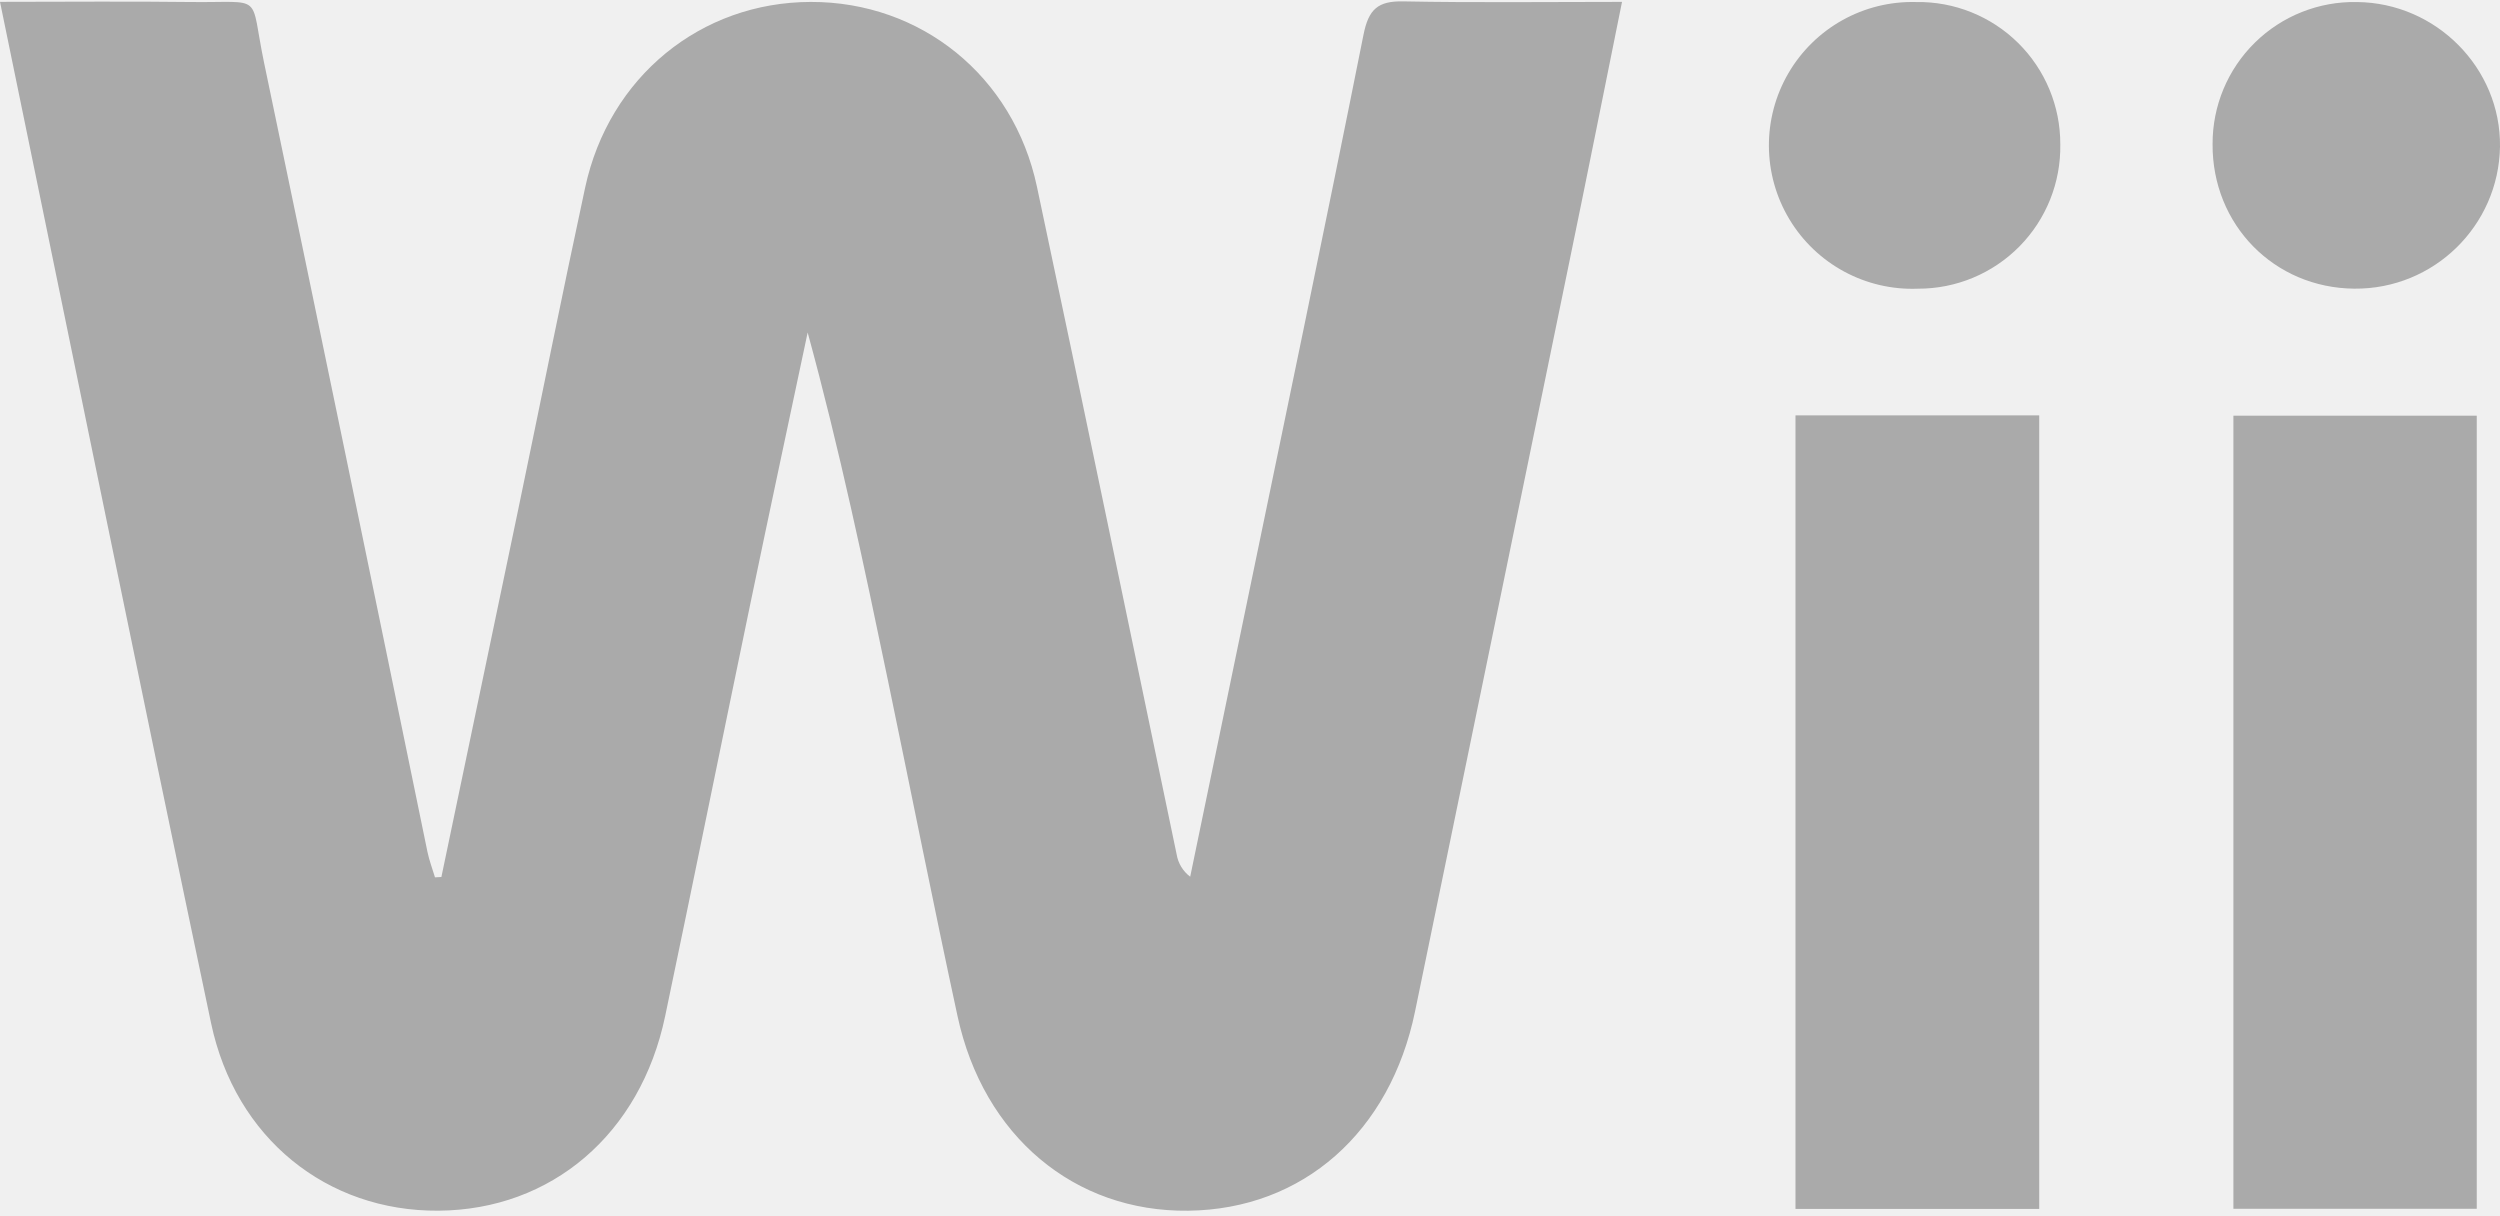
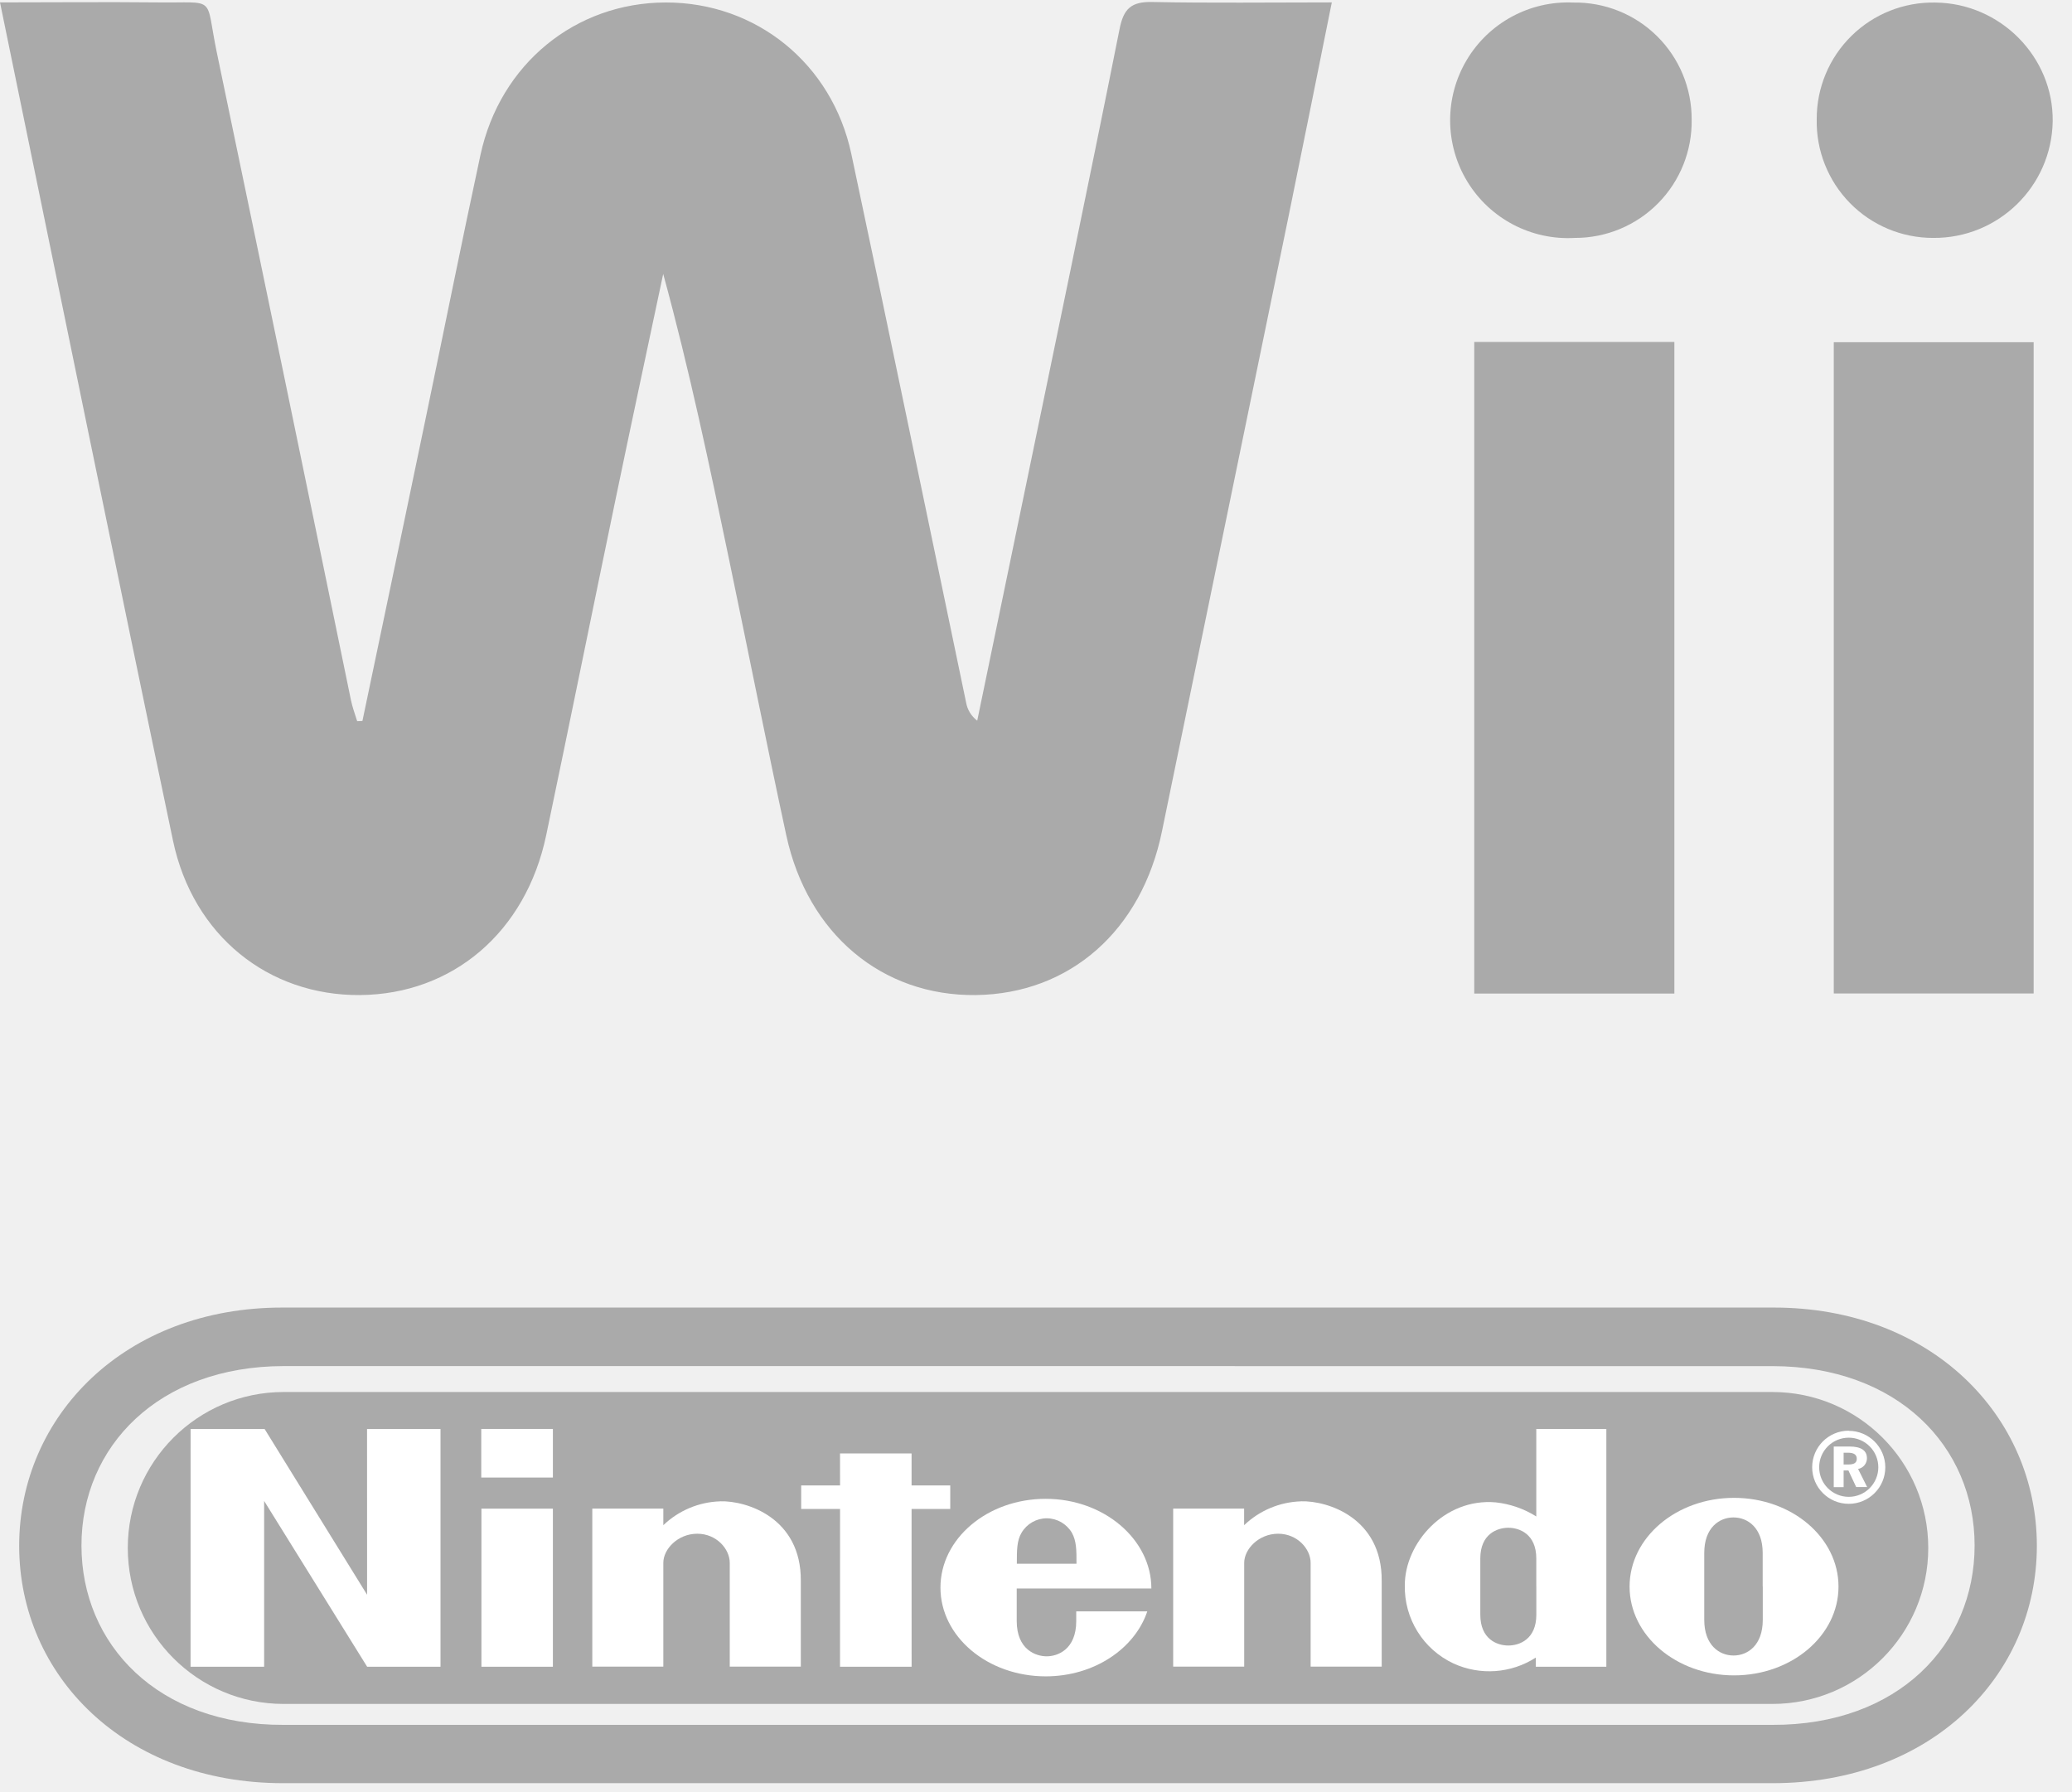
- <svg xmlns="http://www.w3.org/2000/svg" viewBox="0 0 906.51 440.86">
+ <svg xmlns="http://www.w3.org/2000/svg" viewBox="0 0 509.97 440.86">
  <defs>
-     <style>.cls-1{fill:#aaa;}</style>
+     <style>.cls-1{fill:#aaa;}.cls-2{fill:#fff;}</style>
  </defs>
  <g id="Wii">
-     <path class="cls-1" d="M739.43,438.36H651.05V150.62h88.38Z" />
-     <path class="cls-1" d="M898.08,438.31H809.84V150.73h88.24Z" />
-     <path class="cls-1" d="M853.69,104.67c-29.08-.23-51.6-23.21-51.4-52.45A51.32,51.32,0,0,1,854.64.74c28.73.26,52.22,24,51.87,52.43A52.35,52.35,0,0,1,853.69,104.67Z" />
-     <path class="cls-1" d="M747.07,52.36a51.46,51.46,0,0,1-51.59,52.32A52,52,0,1,1,694.81.74,51.43,51.43,0,0,1,747.07,52.36Z" />
-     <path class="cls-1" d="M160.05,318Q174,251.34,187.92,184.7c8.1-38.9,15.89-77.86,24.26-116.7C220.83,27.87,254.09.78,294,.7s73.47,26.83,82,67c17.14,80.63,33.77,161.38,50.65,242.07a12.68,12.68,0,0,0,4.92,8.13q9.54-46.07,19.07-92.13c14.68-71,29.56-142,43.75-213.08C496.23,3.35,499.61.31,508.86.5c25.75.51,51.51.18,79.29.18C581.54,33.39,575.38,64.31,569,95.19q-27.88,135.72-55.87,271.43c-9,43.88-40.65,71.88-82.25,72.39-41.27.51-74.27-27-83.68-70.58-8.71-40.29-16.71-80.73-25.1-121.08-8.78-42.23-17.66-84.44-29.24-126.78-7,33-14.06,66-20.93,99.06-10.31,49.59-20.35,99.24-30.74,148.82C232.25,411.21,200,438.7,159,439c-40.36.3-73.67-26.17-82.48-68.08C50.74,248.49,25.8,125.88,0,.67,23.83.67,46.45.44,69.07.73,96.26,1.07,90.38-3,95.78,22.86q29.84,142.92,59.21,286c.65,3.14,1.81,6.18,2.74,9.27Z" />
+     <g id="nintendo-3" data-name="nintendo">
+       <rect id="background" class="cls-1" x="31.45" y="342.58" width="443.14" height="76.77" rx="38.38" />
+       <path id="path1065" class="cls-1" d="M69.67,438.85c-38.93,0-64.95-26.41-64.95-58.42h0c0-32,26.08-58.71,64.89-58.63H436.42c38.82-.08,64.9,26.62,64.9,58.63h0c0,32-26,58.41-65,58.42Zm.12-102.65C39,336.26,20.05,356,20.05,380.35h0c0,24.38,18.8,44.26,49.74,44.15H436.25c30.94.1,49.75-19.77,49.75-44.15h0c0-24.38-18.92-44.09-49.75-44.14Z" />
+       <g id="Nintendo_text" data-name="Nintendo text">
+         <polygon id="polygon1045" class="cls-2" points="65.01 410.19 46.9 410.19 46.91 351.69 65.13 351.69 90.35 392.48 90.34 351.69 108.42 351.69 108.42 410.19 90.36 410.19 65.01 369.39 65.01 410.19" />
+         <polygon id="polygon1047" class="cls-2" points="224.37 410.19 206.75 410.19 206.76 371.36 197.19 371.36 197.19 365.58 206.76 365.58 206.75 357.7 224.36 357.7 224.36 365.57 233.88 365.57 233.88 371.36 224.36 371.36 224.37 410.19" />
+         <polygon id="polygon1049" class="cls-2" points="136.08 410.19 118.49 410.19 118.49 371.28 136.08 371.29 136.08 410.19" />
+         <polygon id="polygon1051" class="cls-2" points="136.08 363.63 118.45 363.63 118.45 351.67 136.08 351.67 136.08 363.63" />
+         <path id="path1053" class="cls-2" d="M433.86,390.43s0,5.88,0,8.24c0,6.2-3.67,8.76-7.19,8.76s-7.21-2.56-7.21-8.76c0-2.36,0-8.39,0-8.39s0-5.76,0-8.11c0-6.18,3.69-8.72,7.19-8.72s7.19,2.54,7.19,8.72c0,2.35,0,6.71,0,8.28Zm-7.07-21.8c-14.2,0-25.71,9.78-25.71,21.84s11.51,21.85,25.71,21.85,25.71-9.78,25.71-21.85S441,368.63,426.79,368.63Z" />
+         <path id="path1055" class="cls-2" d="M378,351.68h17.36v58.51H378s0-1.89,0-2.25a21.14,21.14,0,0,1-20.24,1.46,20.76,20.76,0,0,1-12-19.29c0-10.27,9.68-21.48,22.36-20.37a23.53,23.53,0,0,1,10,3.47c0-9,0-21.53,0-21.53Zm.12,38.86v-7c0-6-4.15-7.55-6.88-7.55s-6.9,1.53-6.9,7.55v13.85c0,6,4.1,7.58,6.89,7.58s6.9-1.57,6.9-7.58c0-2.5,0-6.9,0-6.9Z" />
+         <path id="path1057" class="cls-2" d="M177.27,369.48c6.58-.18,19.92,4.12,19.83,19.53,0,2.73,0,21.16,0,21.16H179.61V384.62c0-3.39-3.24-7.16-8-7.16s-8.35,3.77-8.35,7.16c0,1.67,0,25.55,0,25.55H145.78v-38.9h17.48s0,3.13,0,4.09a21.16,21.16,0,0,1,14-5.87Z" />
+         <path id="path1059" class="cls-2" d="M320.24,369.48c6.58-.18,19.92,4.12,19.83,19.53,0,2.73,0,21.16,0,21.16H322.58V384.62c0-3.39-3.24-7.16-8-7.16s-8.35,3.77-8.35,7.16c0,1.67,0,25.55,0,25.55H288.75v-38.9h17.46s0,3.13,0,4.09a21.18,21.18,0,0,1,14-5.87Z" />
+         <path id="path1061" class="cls-2" d="M250.27,384.84c0-3.4,0-5.68,1.16-7.63a7.23,7.23,0,0,1,6.19-3.55h0a7.23,7.23,0,0,1,6.19,3.55c1.12,2,1.16,4.23,1.14,7.64Zm14.62,11.73s0,.18,0,2.36c0,7.12-4.68,8.7-7.28,8.7s-7.37-1.58-7.37-8.7c0-2.13,0-8,0-8s33.14,0,33.14,0c0-12.06-11.65-22.06-26-22.06s-25.91,9.78-25.91,21.85,11.6,21.84,25.91,21.84c11.87,0,21.9-6.77,25-16Z" />
+         <path id="path1063" class="cls-2" d="M455.24,356c2.85,0,4.26,1,4.26,2.87a2.66,2.66,0,0,1-2.18,2.65l2.23,4.45h-2.7l-1.91-4.08h-1.18V366h-2.43V356Zm-.22-3.9a9,9,0,1,0,9,9A9,9,0,0,0,455,352.14Zm7.28,9a7.28,7.28,0,1,1-7.28-7.28A7.28,7.28,0,0,1,462.3,361.15Zm-8.54-.68h1.18c1.39,0,2.06-.42,2.06-1.42s-.72-1.48-2.18-1.48h-1.06Z" />
+       </g>
+     </g>
+     <g id="wii-2" data-name="wii">
+       <path class="cls-1" d="M412.1,244.52H362.85V84.16H412.1Z" />
+       <path class="cls-1" d="M500.53,244.5H451.34V84.22h49.19Z" />
+       <path class="cls-1" d="M475.79,58.55a28.61,28.61,0,0,1-28.65-29.23A28.6,28.6,0,0,1,476.32.63c16,.14,29.1,13.38,28.9,29.22A29.17,29.17,0,0,1,475.79,58.55Z" />
+       <path class="cls-1" d="M416.36,29.4a28.66,28.66,0,0,1-28.75,29.15A29,29,0,1,1,387.24.63,28.66,28.66,0,0,1,416.36,29.4Z" />
+       <path class="cls-1" d="M89.2,177.44Q97,140.3,104.73,103.15c4.52-21.68,8.86-43.39,13.52-65C123.08,15.75,141.61.65,163.84.61s40.95,15,45.7,37.31c9.56,44.94,18.83,89.94,28.23,134.91a7.11,7.11,0,0,0,2.75,4.53q5.31-25.67,10.63-51.34c8.17-39.58,16.47-79.13,24.38-118.76,1-5.18,2.92-6.87,8.07-6.77,14.35.29,28.71.1,44.19.1-3.68,18.23-7.12,35.47-10.65,52.68Q301.58,128.92,286,204.54c-5,24.46-22.66,40.06-45.84,40.35-23,.28-41.39-15-46.64-39.34-4.85-22.45-9.31-45-14-67.48-4.89-23.54-9.84-47.06-16.29-70.66-3.9,18.4-7.84,36.79-11.67,55.21-5.75,27.64-11.34,55.31-17.13,82.94-5,23.83-23,39.15-45.84,39.33-22.5.17-41.06-14.59-46-37.95C28.28,138.7,14.38,70.37,0,.59c13.28,0,25.89-.13,38.5,0C53.65.81,50.37-1.45,53.38,13Q70,92.62,86.38,172.32c.36,1.75,1,3.45,1.53,5.17Z" />
+     </g>
  </g>
</svg>
